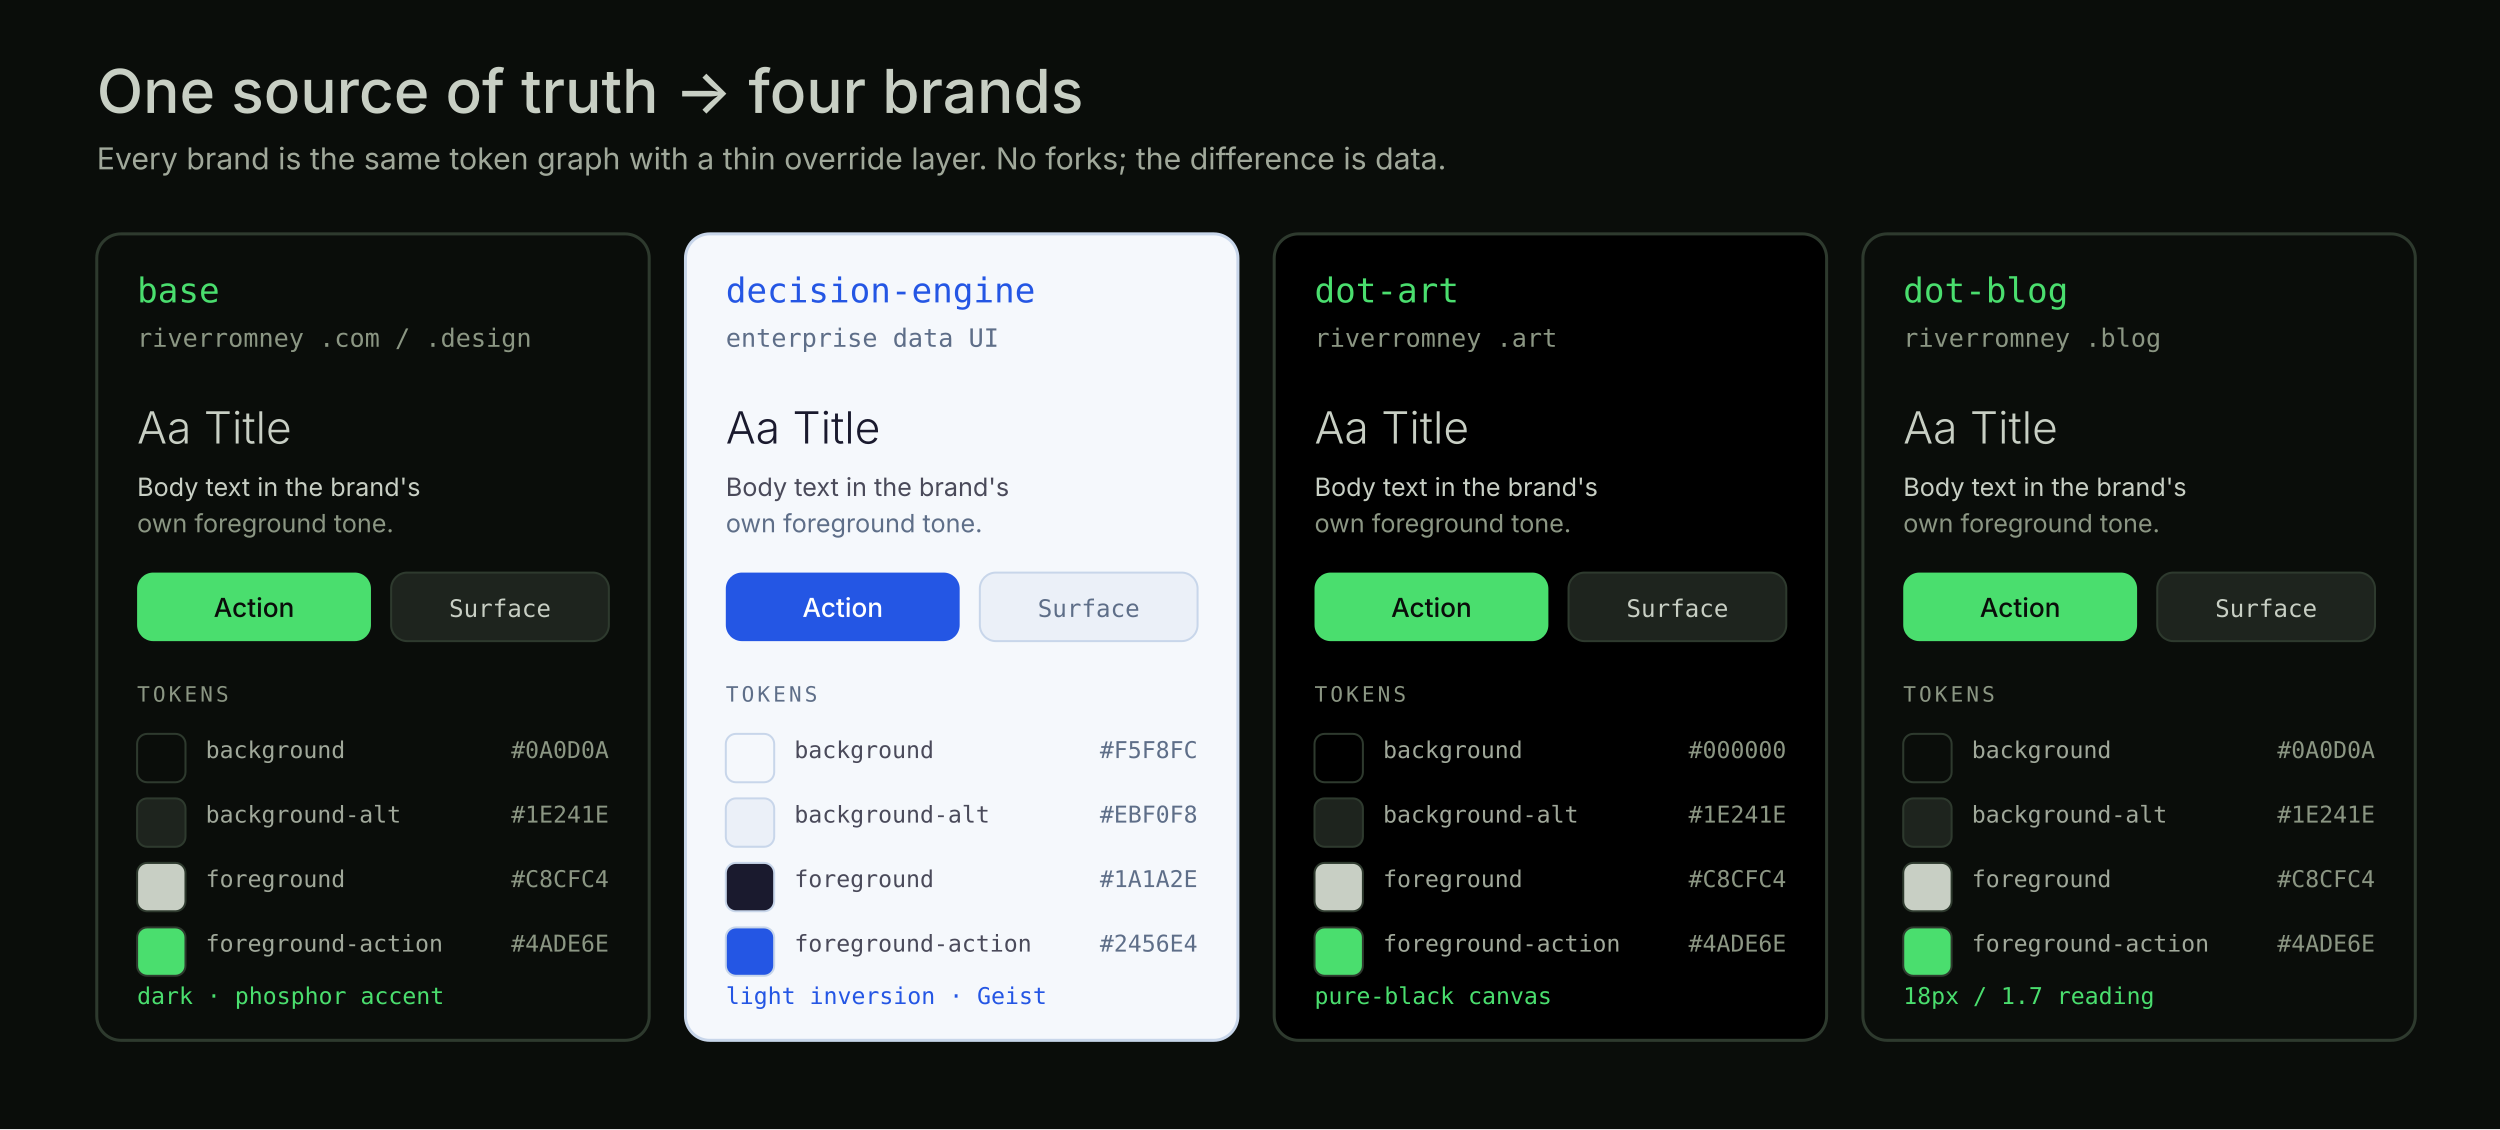
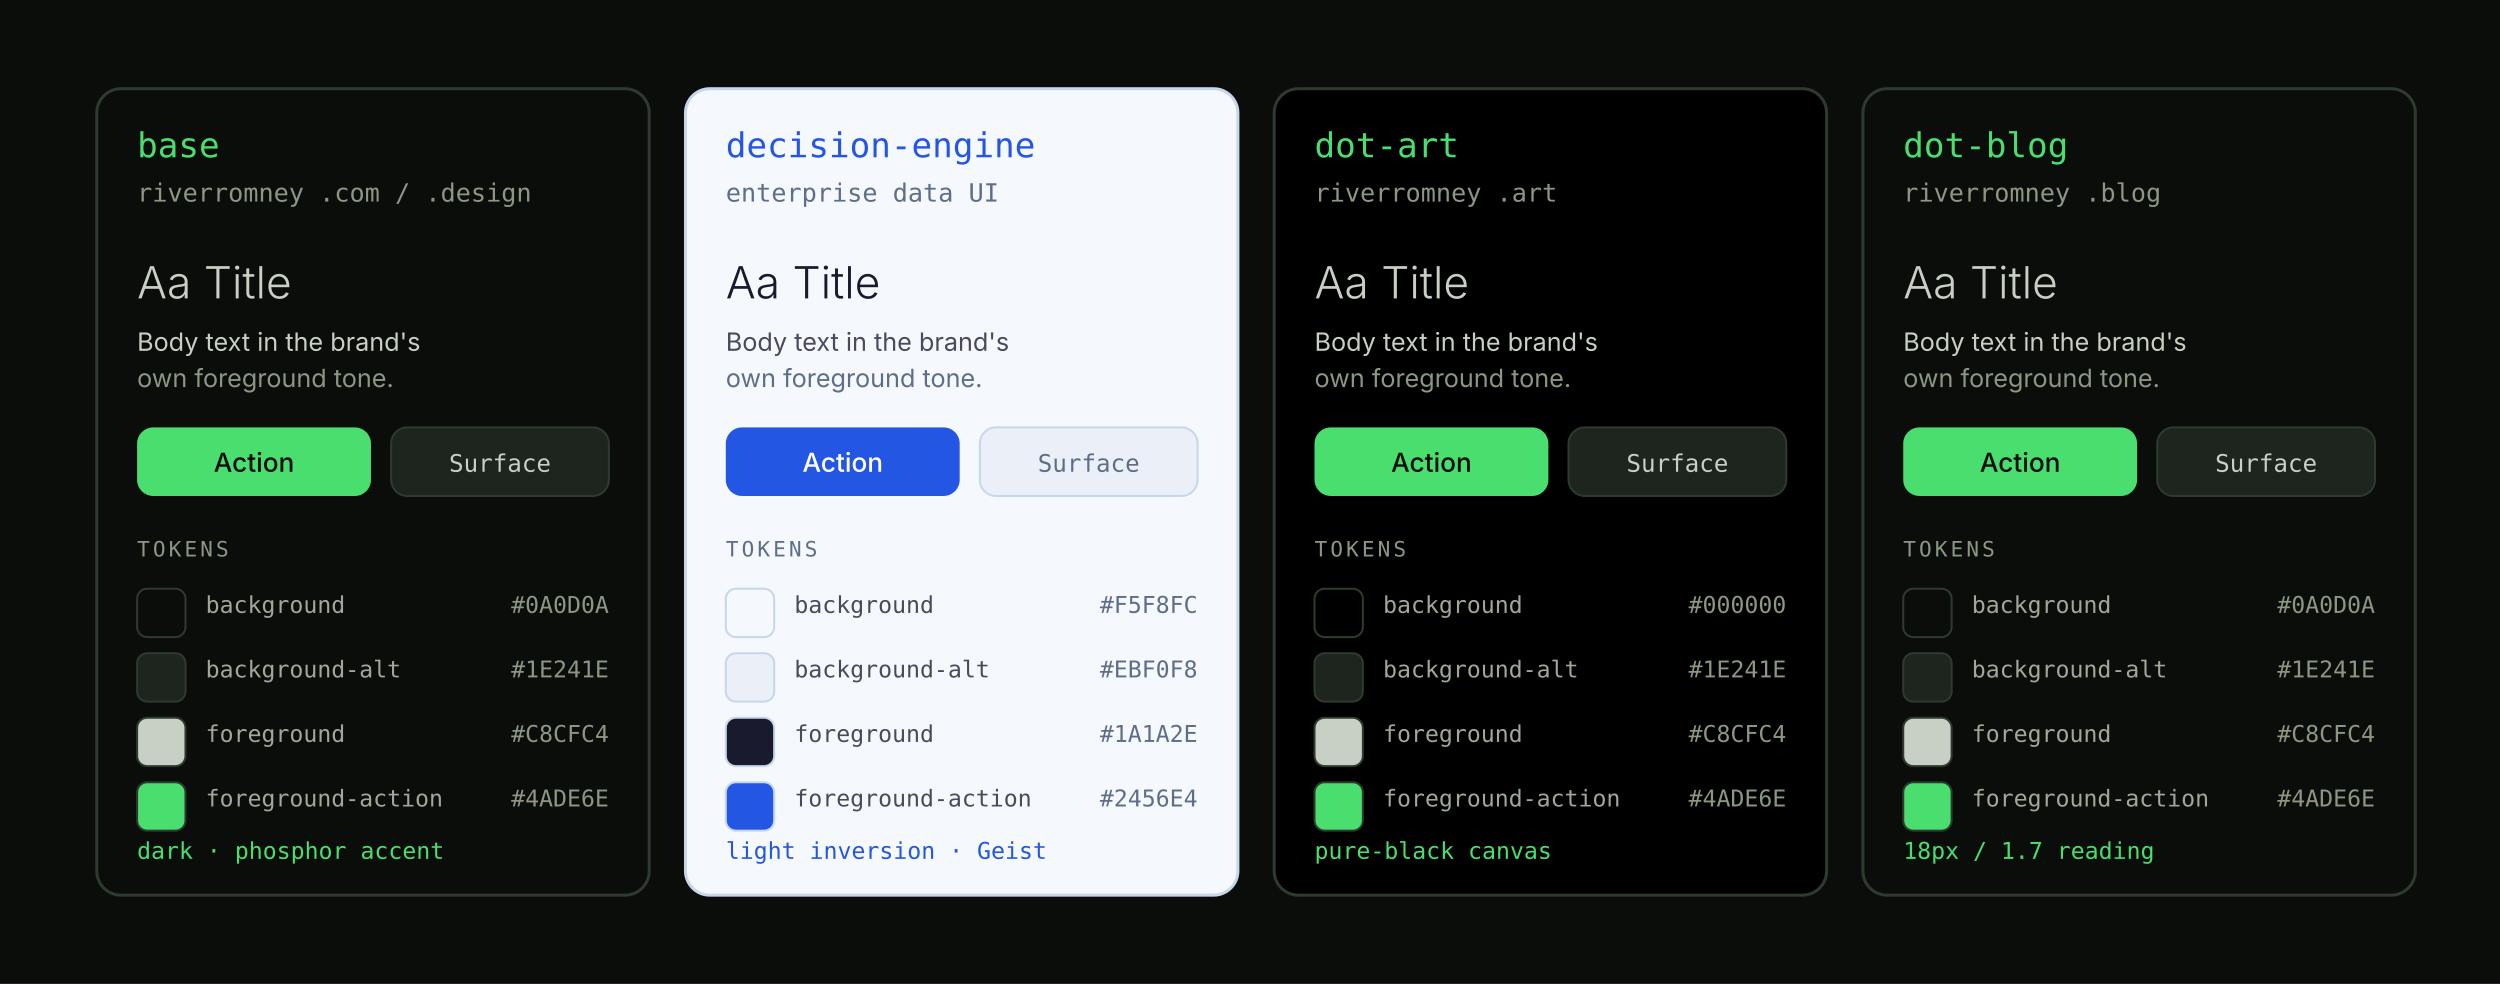
- <svg xmlns="http://www.w3.org/2000/svg" width="1240" height="560" viewBox="0 0 1240 560" font-family="'Space Grotesk','Inter',system-ui,sans-serif">
+ <svg xmlns="http://www.w3.org/2000/svg" width="1240" height="488" viewBox="0 72 1240 488" font-family="'Space Grotesk','Inter',system-ui,sans-serif">
  <rect width="1240" height="560" fill="#0A0D0A" />
-   <text x="48" y="56" font-family="'Space Grotesk','Inter',system-ui,sans-serif" font-size="30" font-weight="500" fill="#C8CFC4" text-anchor="start" opacity="1.0">One source of truth → four brands</text>
-   <text x="48" y="84" font-family="'Space Grotesk','Inter',system-ui,sans-serif" font-size="15" font-weight="400" fill="#A0A89A" text-anchor="start" opacity="1.0">Every brand is the same token graph with a thin override layer. No forks; the difference is data.</text>
  <rect x="48" y="116" width="274" height="400" rx="12" fill="#0A0D0A" stroke="#2E3A2E" stroke-width="1.5" opacity="1.0" />
  <text x="68" y="150" font-family="'JetBrains Mono','SFMono-Regular',ui-monospace,Menlo,monospace" font-size="17" font-weight="500" fill="#4ADE6E" text-anchor="start" opacity="1.0">base</text>
  <text x="68" y="172" font-family="'JetBrains Mono','SFMono-Regular',ui-monospace,Menlo,monospace" font-size="12.5" font-weight="400" fill="#8B9683" text-anchor="start" opacity="1.0">riverromney .com / .design</text>
  <text x="68" y="220" font-family="'Space Grotesk','Inter',system-ui,sans-serif" font-size="22" font-weight="300" fill="#C8CFC4" text-anchor="start" opacity="1.0">Aa Title</text>
  <text x="68" y="246" font-family="'Space Grotesk','Inter',system-ui,sans-serif" font-size="12.5" font-weight="400" fill="#C8CFC4" text-anchor="start" opacity="1.0">Body text in the brand's</text>
  <text x="68" y="264" font-family="'Space Grotesk','Inter',system-ui,sans-serif" font-size="12.5" font-weight="400" fill="#8B9683" text-anchor="start" opacity="1.0">own foreground tone.</text>
  <rect x="68" y="284" width="116" height="34" rx="8" fill="#4ADE6E" opacity="1.0" />
  <text x="126" y="306" font-family="'Space Grotesk','Inter',system-ui,sans-serif" font-size="13" font-weight="500" fill="#0A0D0A" text-anchor="middle" opacity="1.0">Action</text>
  <rect x="194" y="284" width="108" height="34" rx="8" fill="#1E241E" stroke="#2E3A2E" stroke-width="1" opacity="1.0" />
  <text x="248" y="306" font-family="'JetBrains Mono','SFMono-Regular',ui-monospace,Menlo,monospace" font-size="12" font-weight="400" fill="#C8CFC4" text-anchor="middle" opacity="1.0">Surface</text>
  <text x="68" y="348" font-family="'JetBrains Mono','SFMono-Regular',ui-monospace,Menlo,monospace" font-size="10.5" font-weight="400" fill="#8B9683" text-anchor="start" letter-spacing="1.5" opacity="1.0">TOKENS</text>
  <rect x="68" y="364" width="24" height="24" rx="5" fill="#0A0D0A" stroke="#2E3A2E" stroke-width="1" opacity="1.0" />
  <text x="102" y="376" font-family="'JetBrains Mono','SFMono-Regular',ui-monospace,Menlo,monospace" font-size="11.5" font-weight="400" fill="#A0A89A" text-anchor="start" opacity="1.0">background</text>
  <text x="302" y="376" font-family="'JetBrains Mono','SFMono-Regular',ui-monospace,Menlo,monospace" font-size="11.5" font-weight="400" fill="#8B9683" text-anchor="end" opacity="1.0">#0A0D0A</text>
  <rect x="68" y="396" width="24" height="24" rx="5" fill="#1E241E" stroke="#2E3A2E" stroke-width="1" opacity="1.0" />
  <text x="102" y="408" font-family="'JetBrains Mono','SFMono-Regular',ui-monospace,Menlo,monospace" font-size="11.5" font-weight="400" fill="#A0A89A" text-anchor="start" opacity="1.0">background-alt</text>
  <text x="302" y="408" font-family="'JetBrains Mono','SFMono-Regular',ui-monospace,Menlo,monospace" font-size="11.5" font-weight="400" fill="#8B9683" text-anchor="end" opacity="1.0">#1E241E</text>
  <rect x="68" y="428" width="24" height="24" rx="5" fill="#C8CFC4" stroke="#2E3A2E" stroke-width="1" opacity="1.0" />
  <text x="102" y="440" font-family="'JetBrains Mono','SFMono-Regular',ui-monospace,Menlo,monospace" font-size="11.5" font-weight="400" fill="#A0A89A" text-anchor="start" opacity="1.0">foreground</text>
  <text x="302" y="440" font-family="'JetBrains Mono','SFMono-Regular',ui-monospace,Menlo,monospace" font-size="11.5" font-weight="400" fill="#8B9683" text-anchor="end" opacity="1.0">#C8CFC4</text>
  <rect x="68" y="460" width="24" height="24" rx="5" fill="#4ADE6E" stroke="#2E3A2E" stroke-width="1" opacity="1.0" />
  <text x="102" y="472" font-family="'JetBrains Mono','SFMono-Regular',ui-monospace,Menlo,monospace" font-size="11.5" font-weight="400" fill="#A0A89A" text-anchor="start" opacity="1.0">foreground-action</text>
  <text x="302" y="472" font-family="'JetBrains Mono','SFMono-Regular',ui-monospace,Menlo,monospace" font-size="11.5" font-weight="400" fill="#8B9683" text-anchor="end" opacity="1.0">#4ADE6E</text>
  <text x="68" y="498" font-family="'JetBrains Mono','SFMono-Regular',ui-monospace,Menlo,monospace" font-size="11.5" font-weight="400" fill="#4ADE6E" text-anchor="start" opacity="1.0">dark · phosphor accent</text>
  <rect x="340" y="116" width="274" height="400" rx="12" fill="#F5F8FC" stroke="#C8D6EA" stroke-width="1.5" opacity="1.0" />
  <text x="360" y="150" font-family="'JetBrains Mono','SFMono-Regular',ui-monospace,Menlo,monospace" font-size="17" font-weight="500" fill="#2456E4" text-anchor="start" opacity="1.0">decision-engine</text>
  <text x="360" y="172" font-family="'JetBrains Mono','SFMono-Regular',ui-monospace,Menlo,monospace" font-size="12.5" font-weight="400" fill="#5E6E88" text-anchor="start" opacity="1.0">enterprise data UI</text>
  <text x="360" y="220" font-family="'Space Grotesk','Inter',system-ui,sans-serif" font-size="22" font-weight="300" fill="#1A1A2E" text-anchor="start" opacity="1.0">Aa Title</text>
  <text x="360" y="246" font-family="'Space Grotesk','Inter',system-ui,sans-serif" font-size="12.5" font-weight="400" fill="#4A4A5A" text-anchor="start" opacity="1.0">Body text in the brand's</text>
  <text x="360" y="264" font-family="'Space Grotesk','Inter',system-ui,sans-serif" font-size="12.5" font-weight="400" fill="#5E6E88" text-anchor="start" opacity="1.0">own foreground tone.</text>
  <rect x="360" y="284" width="116" height="34" rx="8" fill="#2456E4" opacity="1.0" />
  <text x="418" y="306" font-family="'Space Grotesk','Inter',system-ui,sans-serif" font-size="13" font-weight="500" fill="#FFFFFF" text-anchor="middle" opacity="1.0">Action</text>
  <rect x="486" y="284" width="108" height="34" rx="8" fill="#EBF0F8" stroke="#C8D6EA" stroke-width="1" opacity="1.0" />
  <text x="540" y="306" font-family="'JetBrains Mono','SFMono-Regular',ui-monospace,Menlo,monospace" font-size="12" font-weight="400" fill="#5E6E88" text-anchor="middle" opacity="1.0">Surface</text>
  <text x="360" y="348" font-family="'JetBrains Mono','SFMono-Regular',ui-monospace,Menlo,monospace" font-size="10.5" font-weight="400" fill="#5E6E88" text-anchor="start" letter-spacing="1.5" opacity="1.0">TOKENS</text>
  <rect x="360" y="364" width="24" height="24" rx="5" fill="#F5F8FC" stroke="#C8D6EA" stroke-width="1" opacity="1.0" />
  <text x="394" y="376" font-family="'JetBrains Mono','SFMono-Regular',ui-monospace,Menlo,monospace" font-size="11.5" font-weight="400" fill="#4A4A5A" text-anchor="start" opacity="1.0">background</text>
  <text x="594" y="376" font-family="'JetBrains Mono','SFMono-Regular',ui-monospace,Menlo,monospace" font-size="11.5" font-weight="400" fill="#5E6E88" text-anchor="end" opacity="1.0">#F5F8FC</text>
  <rect x="360" y="396" width="24" height="24" rx="5" fill="#EBF0F8" stroke="#C8D6EA" stroke-width="1" opacity="1.0" />
  <text x="394" y="408" font-family="'JetBrains Mono','SFMono-Regular',ui-monospace,Menlo,monospace" font-size="11.5" font-weight="400" fill="#4A4A5A" text-anchor="start" opacity="1.0">background-alt</text>
  <text x="594" y="408" font-family="'JetBrains Mono','SFMono-Regular',ui-monospace,Menlo,monospace" font-size="11.5" font-weight="400" fill="#5E6E88" text-anchor="end" opacity="1.0">#EBF0F8</text>
  <rect x="360" y="428" width="24" height="24" rx="5" fill="#1A1A2E" stroke="#C8D6EA" stroke-width="1" opacity="1.0" />
  <text x="394" y="440" font-family="'JetBrains Mono','SFMono-Regular',ui-monospace,Menlo,monospace" font-size="11.5" font-weight="400" fill="#4A4A5A" text-anchor="start" opacity="1.0">foreground</text>
  <text x="594" y="440" font-family="'JetBrains Mono','SFMono-Regular',ui-monospace,Menlo,monospace" font-size="11.5" font-weight="400" fill="#5E6E88" text-anchor="end" opacity="1.0">#1A1A2E</text>
  <rect x="360" y="460" width="24" height="24" rx="5" fill="#2456E4" stroke="#C8D6EA" stroke-width="1" opacity="1.0" />
  <text x="394" y="472" font-family="'JetBrains Mono','SFMono-Regular',ui-monospace,Menlo,monospace" font-size="11.5" font-weight="400" fill="#4A4A5A" text-anchor="start" opacity="1.0">foreground-action</text>
  <text x="594" y="472" font-family="'JetBrains Mono','SFMono-Regular',ui-monospace,Menlo,monospace" font-size="11.5" font-weight="400" fill="#5E6E88" text-anchor="end" opacity="1.0">#2456E4</text>
  <text x="360" y="498" font-family="'JetBrains Mono','SFMono-Regular',ui-monospace,Menlo,monospace" font-size="11.5" font-weight="400" fill="#2456E4" text-anchor="start" opacity="1.0">light inversion · Geist</text>
  <rect x="632" y="116" width="274" height="400" rx="12" fill="#000000" stroke="#2E3A2E" stroke-width="1.5" opacity="1.0" />
  <text x="652" y="150" font-family="'JetBrains Mono','SFMono-Regular',ui-monospace,Menlo,monospace" font-size="17" font-weight="500" fill="#4ADE6E" text-anchor="start" opacity="1.0">dot-art</text>
  <text x="652" y="172" font-family="'JetBrains Mono','SFMono-Regular',ui-monospace,Menlo,monospace" font-size="12.5" font-weight="400" fill="#8B9683" text-anchor="start" opacity="1.0">riverromney .art</text>
  <text x="652" y="220" font-family="'Space Grotesk','Inter',system-ui,sans-serif" font-size="22" font-weight="300" fill="#C8CFC4" text-anchor="start" opacity="1.0">Aa Title</text>
  <text x="652" y="246" font-family="'Space Grotesk','Inter',system-ui,sans-serif" font-size="12.5" font-weight="400" fill="#C8CFC4" text-anchor="start" opacity="1.0">Body text in the brand's</text>
  <text x="652" y="264" font-family="'Space Grotesk','Inter',system-ui,sans-serif" font-size="12.5" font-weight="400" fill="#8B9683" text-anchor="start" opacity="1.0">own foreground tone.</text>
  <rect x="652" y="284" width="116" height="34" rx="8" fill="#4ADE6E" opacity="1.0" />
  <text x="710" y="306" font-family="'Space Grotesk','Inter',system-ui,sans-serif" font-size="13" font-weight="500" fill="#0A0D0A" text-anchor="middle" opacity="1.0">Action</text>
  <rect x="778" y="284" width="108" height="34" rx="8" fill="#1E241E" stroke="#2E3A2E" stroke-width="1" opacity="1.0" />
  <text x="832" y="306" font-family="'JetBrains Mono','SFMono-Regular',ui-monospace,Menlo,monospace" font-size="12" font-weight="400" fill="#C8CFC4" text-anchor="middle" opacity="1.0">Surface</text>
  <text x="652" y="348" font-family="'JetBrains Mono','SFMono-Regular',ui-monospace,Menlo,monospace" font-size="10.5" font-weight="400" fill="#8B9683" text-anchor="start" letter-spacing="1.5" opacity="1.0">TOKENS</text>
  <rect x="652" y="364" width="24" height="24" rx="5" fill="#000000" stroke="#2E3A2E" stroke-width="1" opacity="1.0" />
  <text x="686" y="376" font-family="'JetBrains Mono','SFMono-Regular',ui-monospace,Menlo,monospace" font-size="11.5" font-weight="400" fill="#A0A89A" text-anchor="start" opacity="1.0">background</text>
  <text x="886" y="376" font-family="'JetBrains Mono','SFMono-Regular',ui-monospace,Menlo,monospace" font-size="11.5" font-weight="400" fill="#8B9683" text-anchor="end" opacity="1.0">#000000</text>
  <rect x="652" y="396" width="24" height="24" rx="5" fill="#1E241E" stroke="#2E3A2E" stroke-width="1" opacity="1.0" />
  <text x="686" y="408" font-family="'JetBrains Mono','SFMono-Regular',ui-monospace,Menlo,monospace" font-size="11.5" font-weight="400" fill="#A0A89A" text-anchor="start" opacity="1.0">background-alt</text>
  <text x="886" y="408" font-family="'JetBrains Mono','SFMono-Regular',ui-monospace,Menlo,monospace" font-size="11.5" font-weight="400" fill="#8B9683" text-anchor="end" opacity="1.0">#1E241E</text>
  <rect x="652" y="428" width="24" height="24" rx="5" fill="#C8CFC4" stroke="#2E3A2E" stroke-width="1" opacity="1.0" />
  <text x="686" y="440" font-family="'JetBrains Mono','SFMono-Regular',ui-monospace,Menlo,monospace" font-size="11.5" font-weight="400" fill="#A0A89A" text-anchor="start" opacity="1.0">foreground</text>
  <text x="886" y="440" font-family="'JetBrains Mono','SFMono-Regular',ui-monospace,Menlo,monospace" font-size="11.5" font-weight="400" fill="#8B9683" text-anchor="end" opacity="1.0">#C8CFC4</text>
  <rect x="652" y="460" width="24" height="24" rx="5" fill="#4ADE6E" stroke="#2E3A2E" stroke-width="1" opacity="1.0" />
  <text x="686" y="472" font-family="'JetBrains Mono','SFMono-Regular',ui-monospace,Menlo,monospace" font-size="11.5" font-weight="400" fill="#A0A89A" text-anchor="start" opacity="1.0">foreground-action</text>
  <text x="886" y="472" font-family="'JetBrains Mono','SFMono-Regular',ui-monospace,Menlo,monospace" font-size="11.5" font-weight="400" fill="#8B9683" text-anchor="end" opacity="1.0">#4ADE6E</text>
  <text x="652" y="498" font-family="'JetBrains Mono','SFMono-Regular',ui-monospace,Menlo,monospace" font-size="11.5" font-weight="400" fill="#4ADE6E" text-anchor="start" opacity="1.0">pure-black canvas</text>
  <rect x="924" y="116" width="274" height="400" rx="12" fill="#0A0D0A" stroke="#2E3A2E" stroke-width="1.5" opacity="1.0" />
  <text x="944" y="150" font-family="'JetBrains Mono','SFMono-Regular',ui-monospace,Menlo,monospace" font-size="17" font-weight="500" fill="#4ADE6E" text-anchor="start" opacity="1.0">dot-blog</text>
  <text x="944" y="172" font-family="'JetBrains Mono','SFMono-Regular',ui-monospace,Menlo,monospace" font-size="12.5" font-weight="400" fill="#8B9683" text-anchor="start" opacity="1.0">riverromney .blog</text>
  <text x="944" y="220" font-family="'Space Grotesk','Inter',system-ui,sans-serif" font-size="22" font-weight="300" fill="#C8CFC4" text-anchor="start" opacity="1.0">Aa Title</text>
  <text x="944" y="246" font-family="'Space Grotesk','Inter',system-ui,sans-serif" font-size="12.5" font-weight="400" fill="#C8CFC4" text-anchor="start" opacity="1.0">Body text in the brand's</text>
  <text x="944" y="264" font-family="'Space Grotesk','Inter',system-ui,sans-serif" font-size="12.5" font-weight="400" fill="#8B9683" text-anchor="start" opacity="1.0">own foreground tone.</text>
  <rect x="944" y="284" width="116" height="34" rx="8" fill="#4ADE6E" opacity="1.0" />
  <text x="1002" y="306" font-family="'Space Grotesk','Inter',system-ui,sans-serif" font-size="13" font-weight="500" fill="#0A0D0A" text-anchor="middle" opacity="1.0">Action</text>
  <rect x="1070" y="284" width="108" height="34" rx="8" fill="#1E241E" stroke="#2E3A2E" stroke-width="1" opacity="1.0" />
  <text x="1124" y="306" font-family="'JetBrains Mono','SFMono-Regular',ui-monospace,Menlo,monospace" font-size="12" font-weight="400" fill="#C8CFC4" text-anchor="middle" opacity="1.0">Surface</text>
  <text x="944" y="348" font-family="'JetBrains Mono','SFMono-Regular',ui-monospace,Menlo,monospace" font-size="10.5" font-weight="400" fill="#8B9683" text-anchor="start" letter-spacing="1.5" opacity="1.0">TOKENS</text>
  <rect x="944" y="364" width="24" height="24" rx="5" fill="#0A0D0A" stroke="#2E3A2E" stroke-width="1" opacity="1.0" />
  <text x="978" y="376" font-family="'JetBrains Mono','SFMono-Regular',ui-monospace,Menlo,monospace" font-size="11.5" font-weight="400" fill="#A0A89A" text-anchor="start" opacity="1.0">background</text>
  <text x="1178" y="376" font-family="'JetBrains Mono','SFMono-Regular',ui-monospace,Menlo,monospace" font-size="11.5" font-weight="400" fill="#8B9683" text-anchor="end" opacity="1.0">#0A0D0A</text>
  <rect x="944" y="396" width="24" height="24" rx="5" fill="#1E241E" stroke="#2E3A2E" stroke-width="1" opacity="1.0" />
  <text x="978" y="408" font-family="'JetBrains Mono','SFMono-Regular',ui-monospace,Menlo,monospace" font-size="11.5" font-weight="400" fill="#A0A89A" text-anchor="start" opacity="1.0">background-alt</text>
  <text x="1178" y="408" font-family="'JetBrains Mono','SFMono-Regular',ui-monospace,Menlo,monospace" font-size="11.5" font-weight="400" fill="#8B9683" text-anchor="end" opacity="1.0">#1E241E</text>
  <rect x="944" y="428" width="24" height="24" rx="5" fill="#C8CFC4" stroke="#2E3A2E" stroke-width="1" opacity="1.0" />
  <text x="978" y="440" font-family="'JetBrains Mono','SFMono-Regular',ui-monospace,Menlo,monospace" font-size="11.5" font-weight="400" fill="#A0A89A" text-anchor="start" opacity="1.0">foreground</text>
  <text x="1178" y="440" font-family="'JetBrains Mono','SFMono-Regular',ui-monospace,Menlo,monospace" font-size="11.5" font-weight="400" fill="#8B9683" text-anchor="end" opacity="1.0">#C8CFC4</text>
  <rect x="944" y="460" width="24" height="24" rx="5" fill="#4ADE6E" stroke="#2E3A2E" stroke-width="1" opacity="1.0" />
  <text x="978" y="472" font-family="'JetBrains Mono','SFMono-Regular',ui-monospace,Menlo,monospace" font-size="11.5" font-weight="400" fill="#A0A89A" text-anchor="start" opacity="1.0">foreground-action</text>
  <text x="1178" y="472" font-family="'JetBrains Mono','SFMono-Regular',ui-monospace,Menlo,monospace" font-size="11.5" font-weight="400" fill="#8B9683" text-anchor="end" opacity="1.0">#4ADE6E</text>
  <text x="944" y="498" font-family="'JetBrains Mono','SFMono-Regular',ui-monospace,Menlo,monospace" font-size="11.5" font-weight="400" fill="#4ADE6E" text-anchor="start" opacity="1.0">18px / 1.7 reading</text>
</svg>
